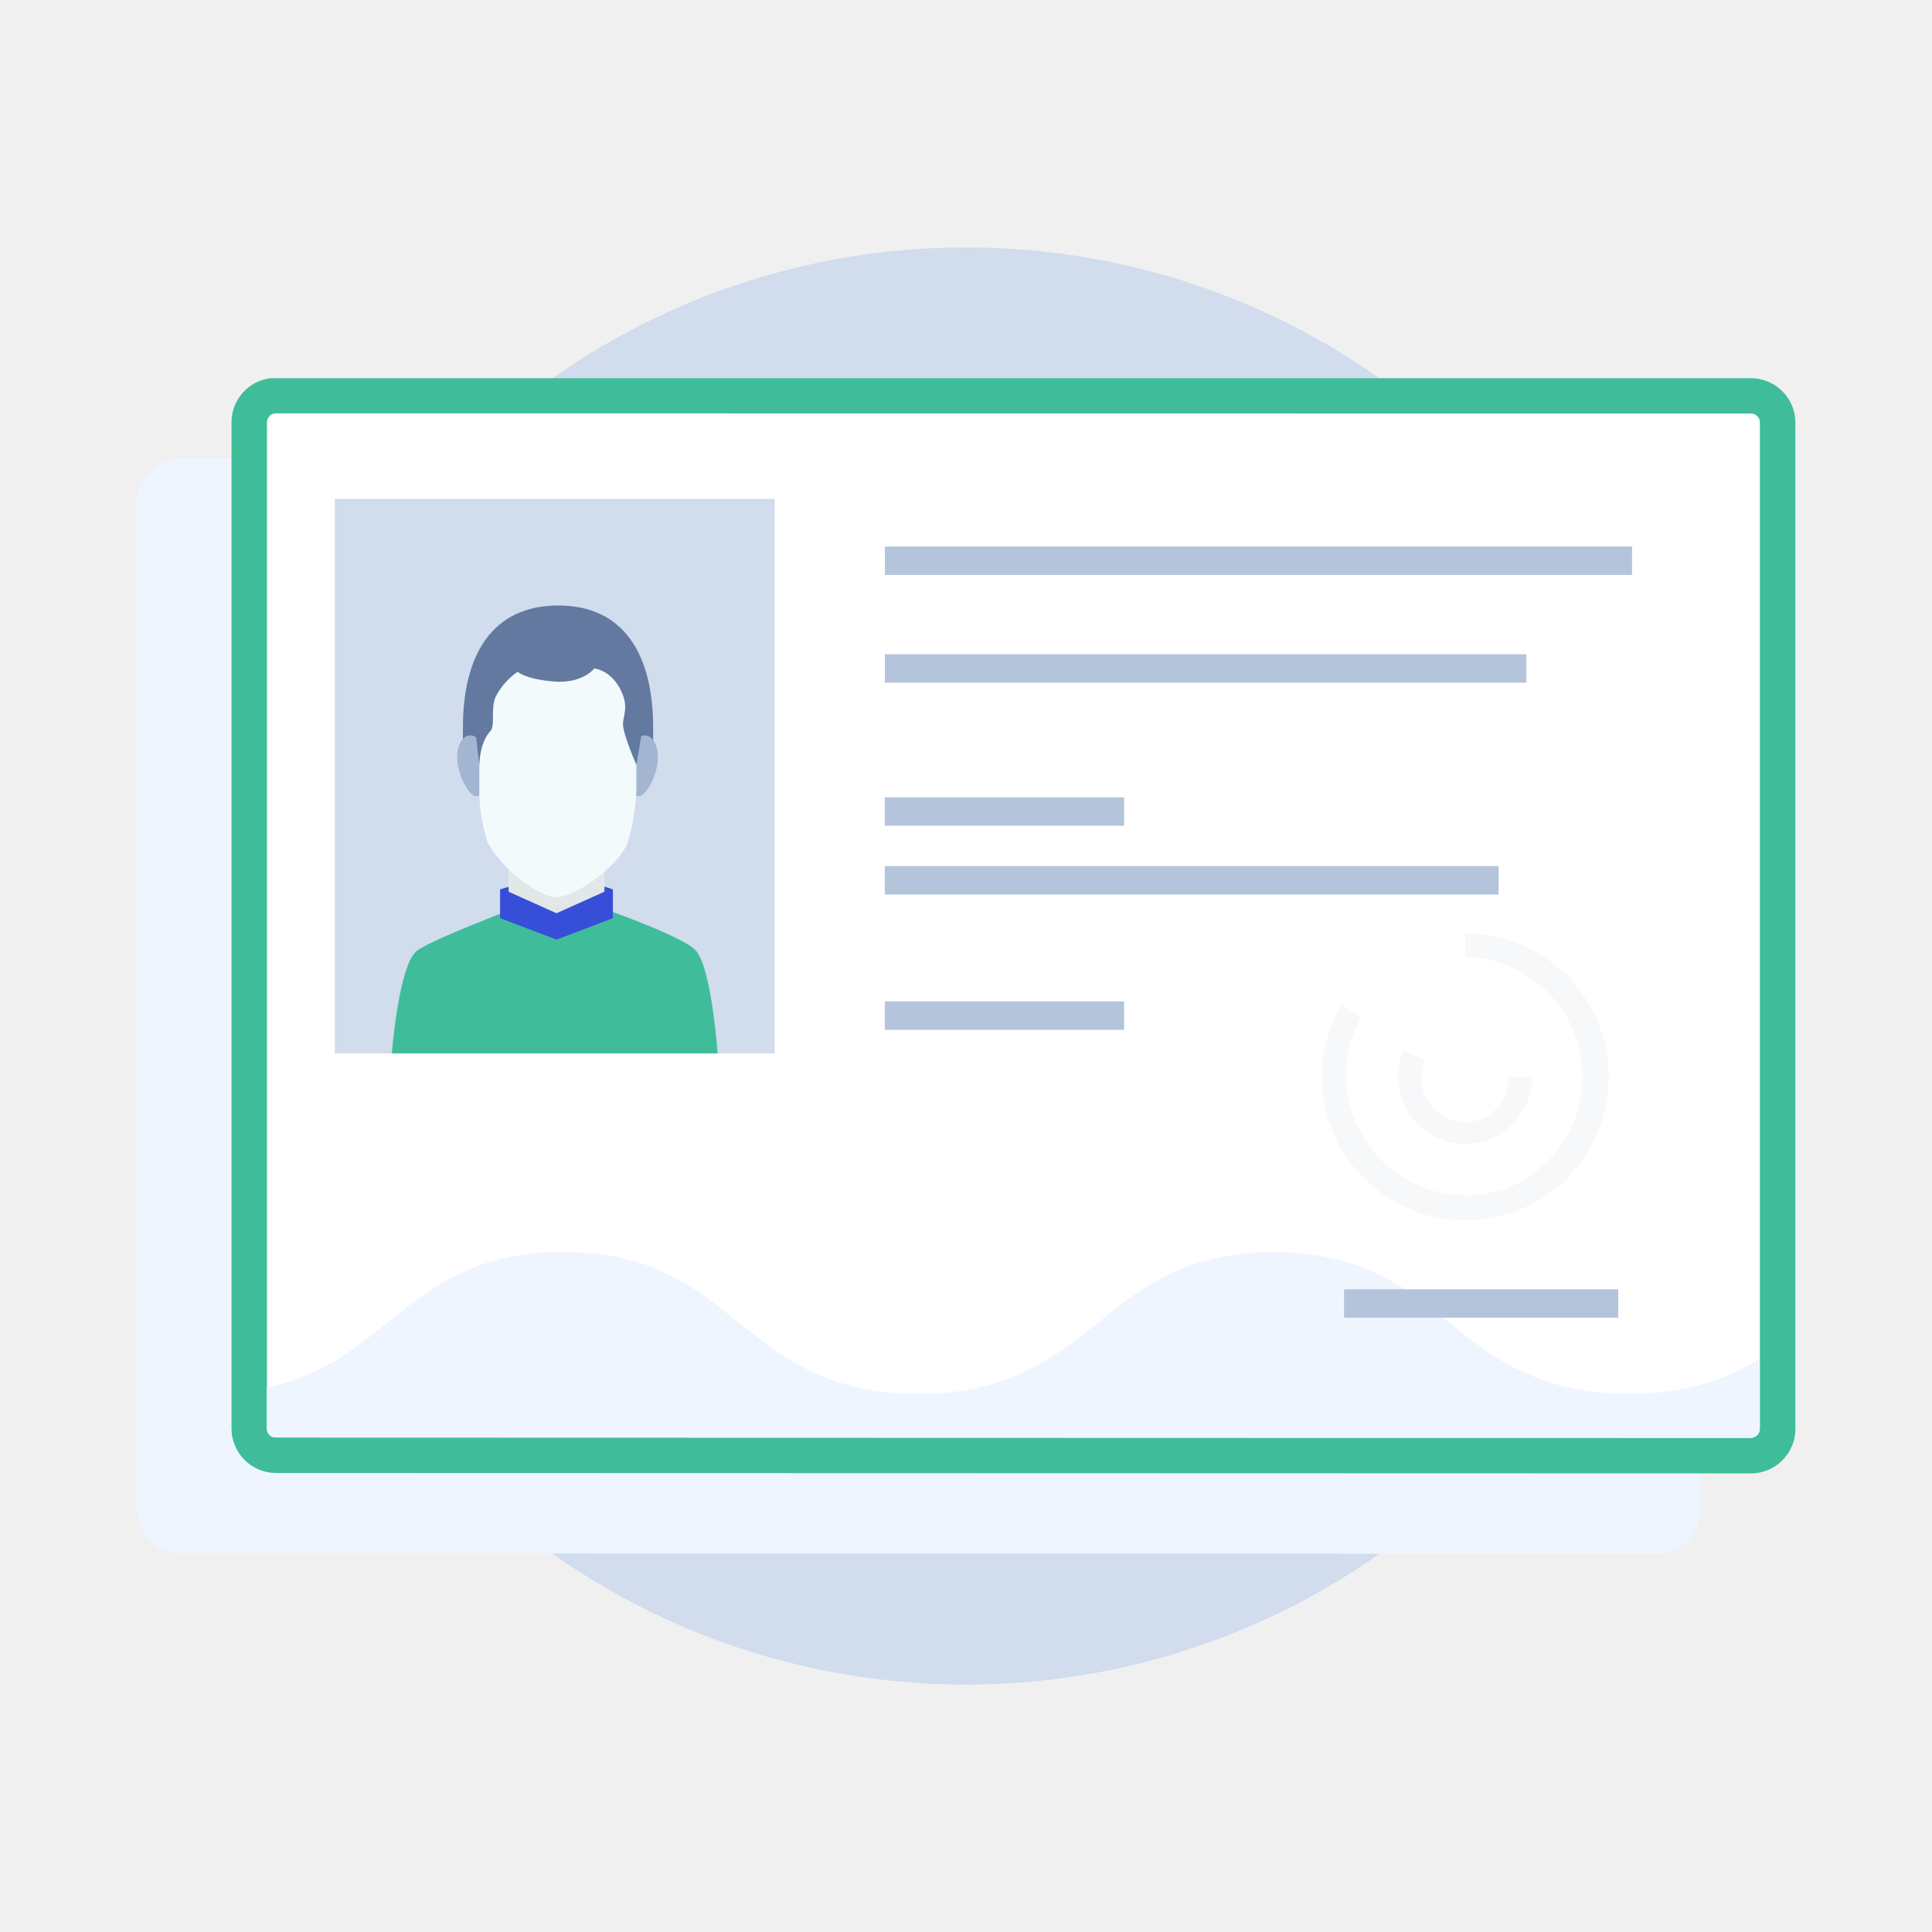
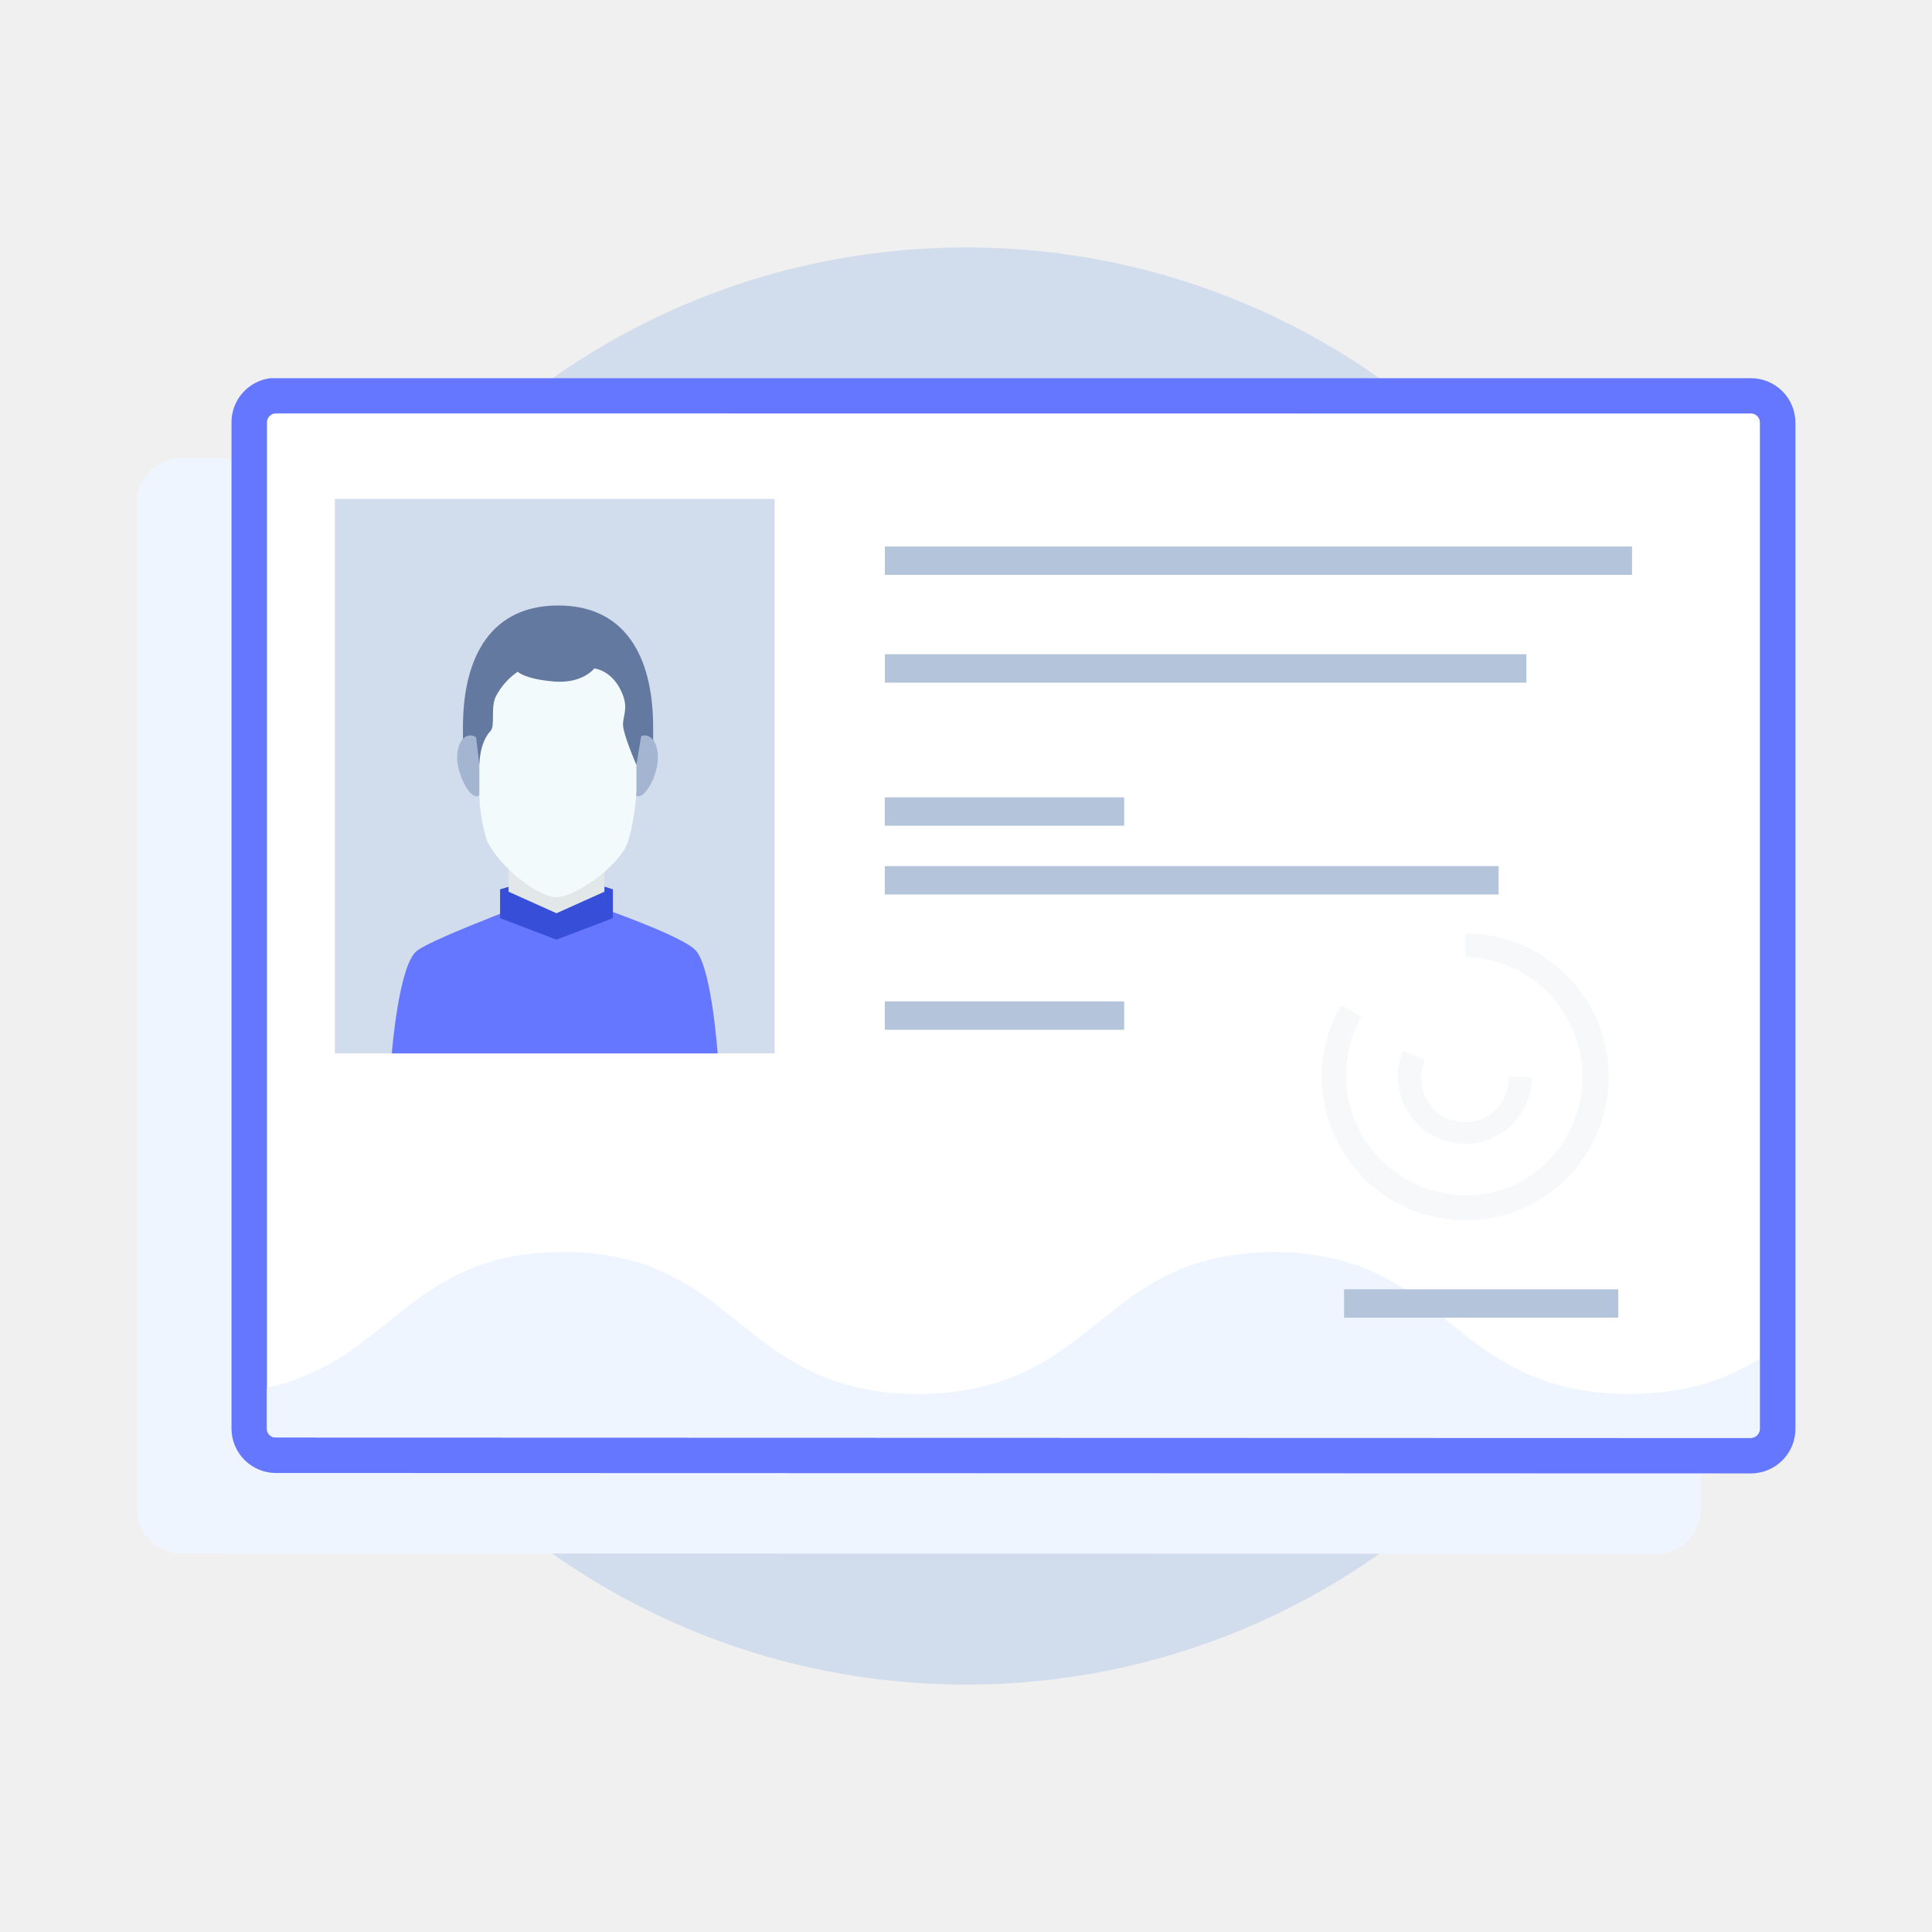
<svg xmlns="http://www.w3.org/2000/svg" id="id-front" data-name="ID Front" viewBox="0 0 285 285">
  <defs>
-     <style>.cls-frnt1{fill:#d1dced;}.cls-frnt2{fill:#eff5ff;}.cls-frnt3{fill:#3fbd9a;}.cls-frnt4{fill:#fff;}.cls-frnt5{opacity:0.1;}.cls-frnt6{fill:#a3b5d1;}.cls-frnt7{fill:#b4c4db;}.cls-frnt8{fill:#364ed8;}.cls-frnt9{fill:#e2e7e8;}.cls-frnt10{fill:#6479a0;}.cls-frnt11{fill:#f2fafc;}</style>
+     <style>.cls-frnt1{fill:#d1dced;}.cls-frnt2{fill:#eff5ff;}.cls-frnt3{fill:#6576ff;}.cls-frnt4{fill:#fff;}.cls-frnt5{opacity:0.1;}.cls-frnt6{fill:#a3b5d1;}.cls-frnt7{fill:#b4c4db;}.cls-frnt8{fill:#364ed8;}.cls-frnt9{fill:#e2e7e8;}.cls-frnt10{fill:#6479a0;}.cls-frnt11{fill:#f2fafc;}</style>
  </defs>
  <circle class="cls-frnt1" cx="142.5" cy="142.5" r="106" />
  <path class="cls-frnt2" d="M26.76,67.6a6.57,6.57,0,0,0-6.57,6.57l0,148.41a6.56,6.56,0,0,0,6.57,6.57l217.56.06a6.55,6.55,0,0,0,6.57-6.57l0-148.41a6.56,6.56,0,0,0-6.57-6.58Z" />
  <path class="cls-frnt3" d="M258.28,55.79H39.89a6.55,6.55,0,0,0-5.74,6.51l0,148.42a6.56,6.56,0,0,0,6.57,6.57l217.56.06a6.57,6.57,0,0,0,6.57-6.57l0-148.42a6.56,6.56,0,0,0-6.57-6.57Z" />
  <path class="cls-frnt4" d="M259.61,62.36l0,148.42a1.35,1.35,0,0,1-1.34,1.33l-217.56-.06a1.3,1.3,0,0,1-1.33-1.33l0-148.41a1.25,1.25,0,0,1,.32-.86,1.3,1.3,0,0,1,1-.47L258.28,61a1.33,1.33,0,0,1,1.06.52A1.32,1.32,0,0,1,259.61,62.36Z" />
  <g class="cls-frnt5">
    <path class="cls-frnt6" d="M216.15,180v-3.45a17.71,17.71,0,0,0,0-35.41v-3.46a21.16,21.16,0,0,1,0,42.32Z" />
    <path class="cls-frnt6" d="M216.15,168.74A9.9,9.9,0,0,1,207,155l3.19,1.35a6.28,6.28,0,0,0-.51,2.5,6.44,6.44,0,1,0,12.87,0H226A9.91,9.91,0,0,1,216.15,168.74Z" />
    <path class="cls-frnt6" d="M216.11,180a21.16,21.16,0,0,1-18.29-31.74l3,1.73a17.71,17.71,0,0,0,30.67,17.71l3,1.72A21.17,21.17,0,0,1,216.11,180Z" />
  </g>
  <path class="cls-frnt2" d="M259.58,200.42v10.36a1.35,1.35,0,0,1-1.34,1.33l-217.56-.06a1.3,1.3,0,0,1-1.33-1.33v-6l.43-.1a35.31,35.31,0,0,0,13.33-6.39c.58-.42,1.14-.85,1.7-1.28.83-.64,1.65-1.29,2.45-1.94s1.6-1.28,2.4-1.9a39.81,39.81,0,0,1,10.85-6.4,35.85,35.85,0,0,1,12.57-2,36.08,36.08,0,0,1,12.57,2,40,40,0,0,1,10.84,6.41c.81.63,1.6,1.27,2.4,1.9s1.63,1.3,2.46,1.94c.55.44,1.12.86,1.7,1.28.17.14.34.26.53.39a37.82,37.82,0,0,0,3.82,2.46,31.91,31.91,0,0,0,7.49,3.17,38.53,38.53,0,0,0,10.6,1.37,39.49,39.49,0,0,0,9.11-1,33.83,33.83,0,0,0,11.45-5.08c.64-.42,1.27-.86,1.88-1.31a0,0,0,0,0,0,0c.56-.42,1.14-.84,1.69-1.27l2.46-1.94,2.42-1.91a39.7,39.7,0,0,1,10.84-6.4,39.62,39.62,0,0,1,25.13,0,40.21,40.21,0,0,1,10.85,6.4l2.41,1.91c.8.65,1.62,1.3,2.45,1.94.55.44,1.12.87,1.69,1.28a35.49,35.49,0,0,0,13.32,6.4,42.67,42.67,0,0,0,18.23,0A33.07,33.07,0,0,0,259.58,200.42Z" />
  <rect class="cls-frnt1" x="49.39" y="73.6" width="64.88" height="81.79" />
  <rect class="cls-frnt7" x="130.53" y="80.62" width="110.22" height="4.19" />
  <rect class="cls-frnt7" x="130.53" y="96.51" width="94.63" height="4.19" />
  <rect class="cls-frnt7" x="130.52" y="117.62" width="35.31" height="4.19" />
  <rect class="cls-frnt7" x="130.52" y="147.72" width="35.31" height="4.19" />
  <rect class="cls-frnt7" x="198.27" y="190.19" width="40.45" height="4.19" />
  <rect class="cls-frnt7" x="130.52" y="127.76" width="90.55" height="4.19" />
  <path class="cls-frnt3" d="M102.68,140.26c-2.31-2.69-20.59-8.61-20.59-8.61s-17.9,6.55-20.59,8.61-3.7,15.14-3.7,15.14h48.06S105,143,102.68,140.26Z" />
  <path class="cls-frnt8" d="M90.41,135.44l-8.32,3.17-8.32-3.17v-4.25a28.58,28.58,0,0,1,8.53-1.33,24.28,24.28,0,0,1,8.11,1.33Z" />
  <polygon class="cls-frnt9" points="89.16 131.54 82.09 134.72 75.02 131.54 75.02 125.96 89.16 125.96 89.16 131.54" />
  <path class="cls-frnt10" d="M96.35,115v-7.68c0-10.75-4.31-18-14-18s-14.06,7.22-14.06,18V115a41.72,41.72,0,0,0,4.11-4c.88-1-2.14-6.51-1.22-8.82a12.56,12.56,0,0,1,4-4.81s1.19,1.37,6.42,1.85,7.24-2.47,7.24-2.47.45,12.28,1.65,13.89A12.14,12.14,0,0,0,96.35,115Z" />
  <path class="cls-frnt6" d="M97.05,111.78c0,2.39-1.69,5.68-2.84,5.68s-2.06-1.94-2.06-4.33a5.15,5.15,0,0,1,2.06-4.33C95.32,107.93,97.05,108.8,97.05,111.78Z" />
  <path class="cls-frnt6" d="M67.44,111.78c0,2.39,1.69,5.68,2.84,5.68s2.07-1.94,2.07-4.33a5.13,5.13,0,0,0-2.07-4.33C69.17,107.93,67.44,108.8,67.44,111.78Z" />
  <path class="cls-frnt11" d="M82.3,92.83c-8,0-11.59,5.63-11.59,14v10.51a24.63,24.63,0,0,0,1.15,6.74c1.91,3.92,7.54,8.27,10.21,8.27s9-4.3,10.51-8a31.85,31.85,0,0,0,1.3-7.65v-9.84C93.88,98.46,90.33,92.83,82.3,92.83Z" />
  <path class="cls-frnt10" d="M93.88,112.84l.72-4.36c.51-9.91-4.27-17.23-12.3-17.23s-12.41,8.38-12.1,17.23l.51,4.36s0-3.27,1.64-5c.73-.78,0-3.2.74-5a10,10,0,0,1,3.28-3.75s1,1.07,5.29,1.44,6-1.92,6-1.92,2.64.2,4.09,3.59c.94,2.18.22,3.19.15,4.57S93.88,112.84,93.88,112.84Z" />
</svg>
